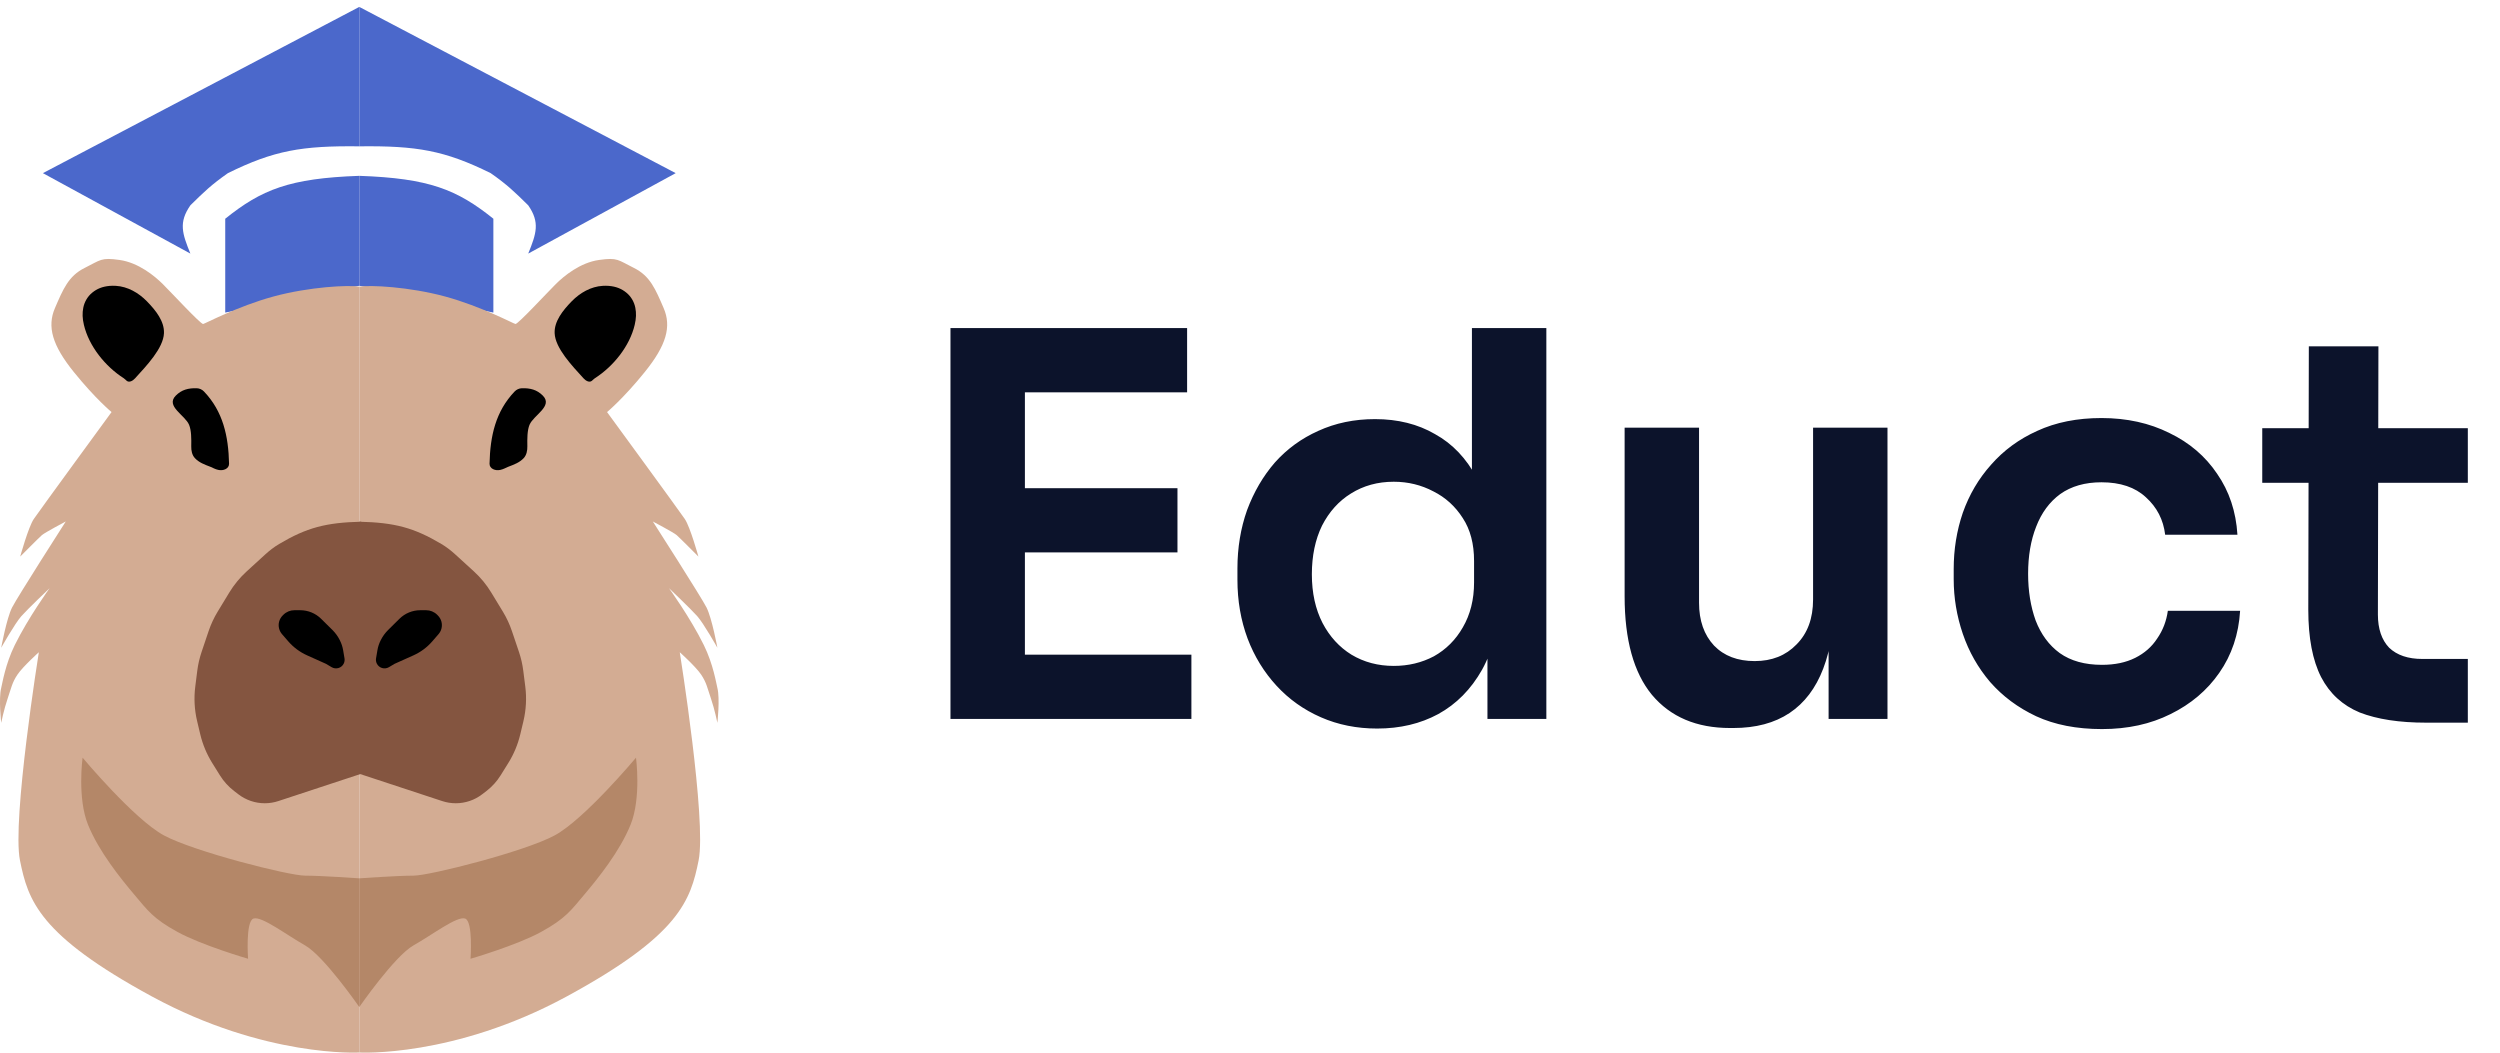
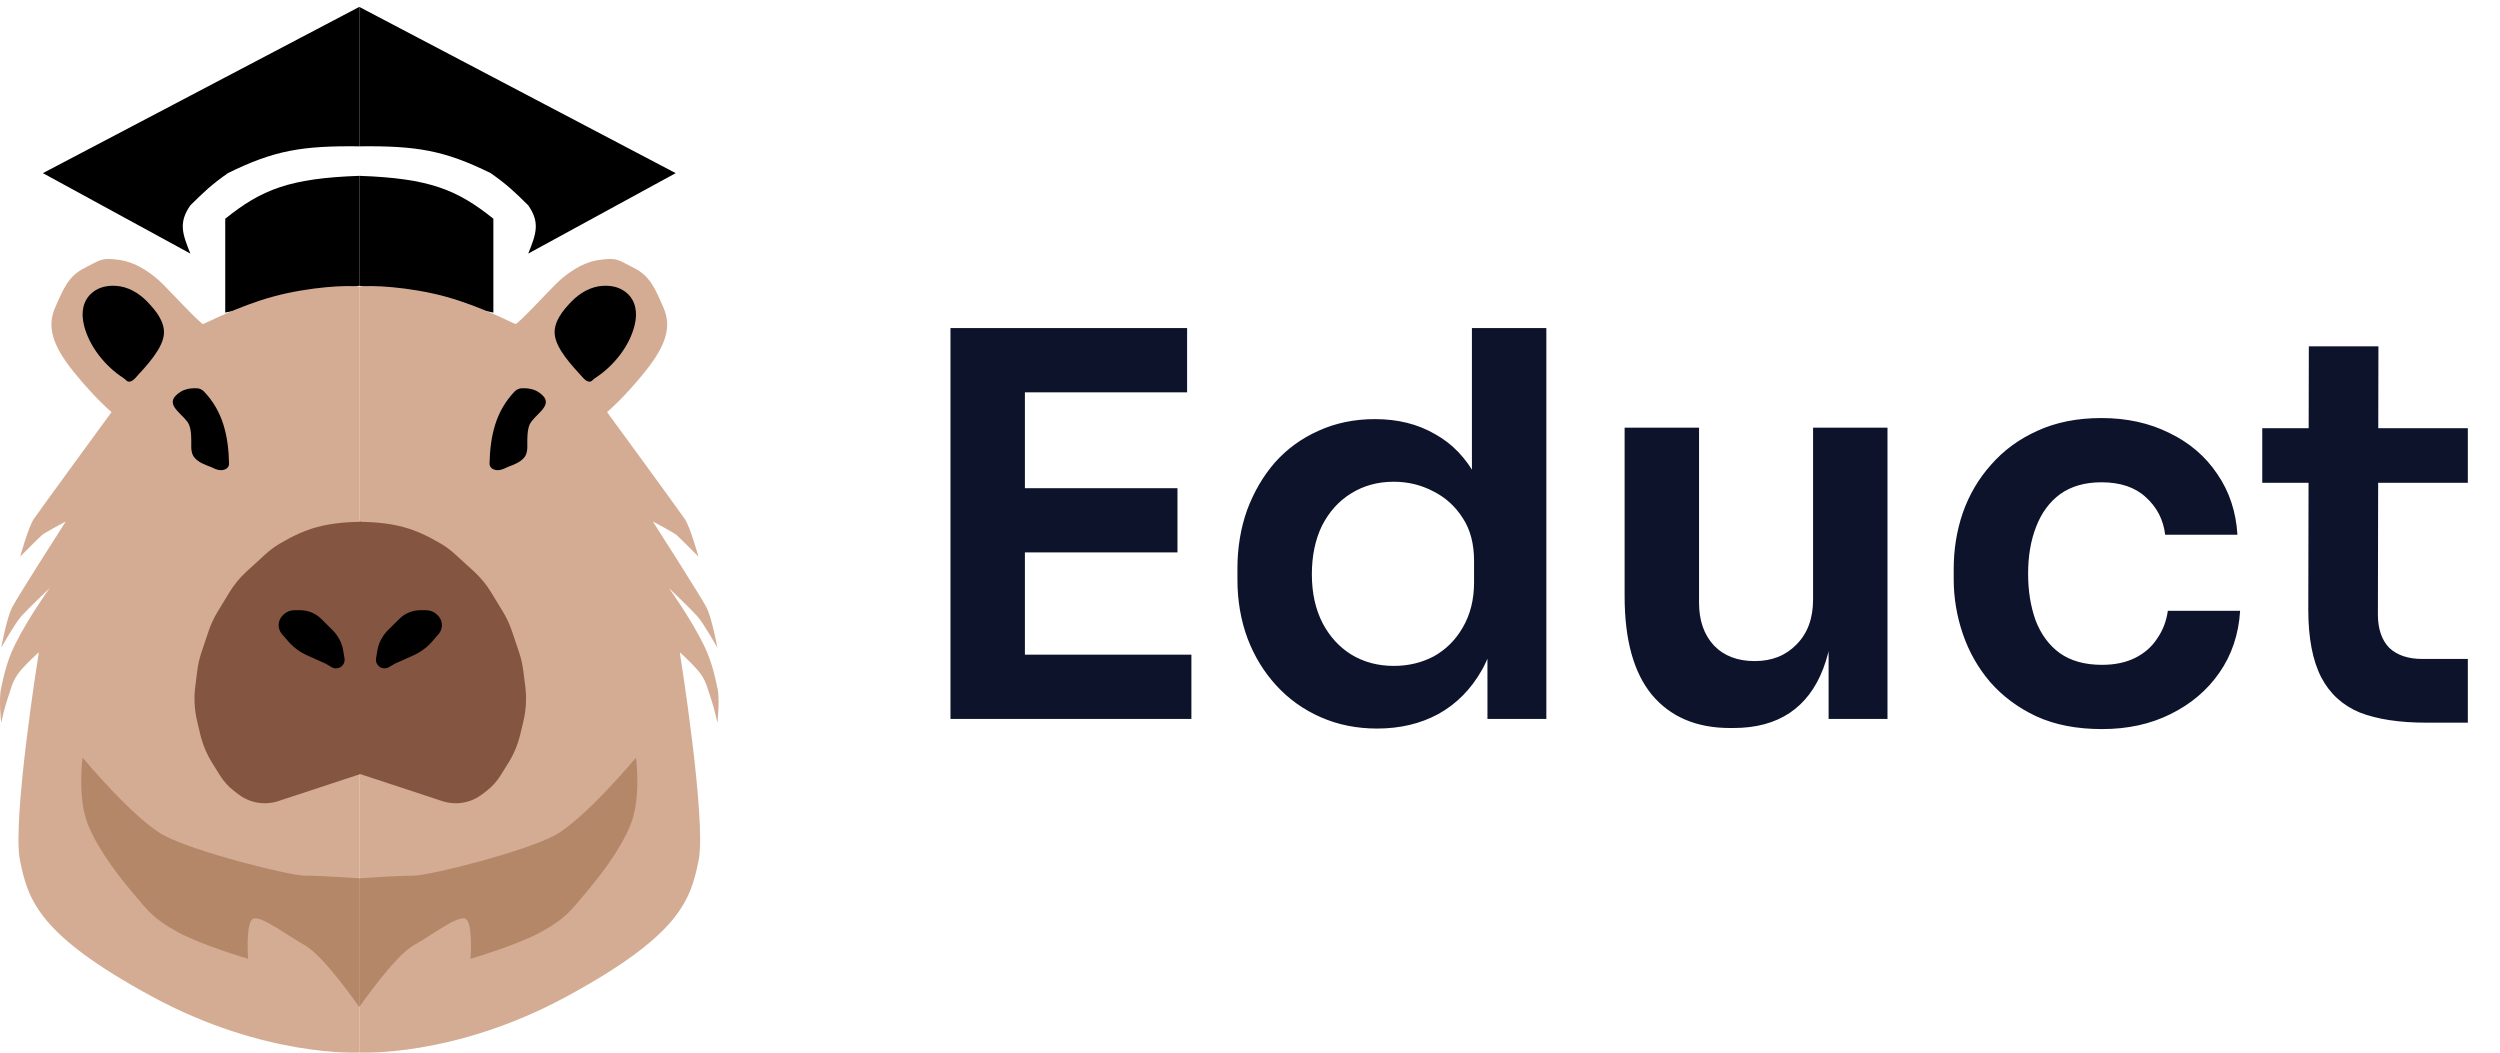
<svg xmlns="http://www.w3.org/2000/svg" width="152" height="64" viewBox="0 0 152 64" fill="none">
-   <path d="M21.846 17.375L13.694 19.005V13.299C15.907 11.524 17.596 10.839 21.846 10.691V17.375Z" fill="#4B68CB" />
-   <path d="M21.845 17.375L29.997 19.005V13.299C27.784 11.524 26.095 10.839 21.845 10.691V17.375Z" fill="#4B68CB" />
+   <path d="M21.846 17.375L13.694 19.005V13.299C15.907 11.524 17.596 10.839 21.846 10.691V17.375Z" fill="black" />
+   <path d="M21.845 17.375L29.997 19.005V13.299C27.784 11.524 26.095 10.839 21.845 10.691V17.375Z" fill="black" />
  <path d="M9.238 60.586C16.114 64.317 21.845 63.993 21.845 63.993V17.428C21.195 17.32 18.812 17.434 16.628 18.027C14.429 18.624 12.431 19.699 12.348 19.699C12.185 19.699 10.384 17.752 9.892 17.266C9.401 16.779 8.419 15.968 7.273 15.806C6.127 15.643 6.127 15.806 5.144 16.292C4.162 16.779 3.834 17.59 3.343 18.726C2.852 19.862 3.179 20.997 4.489 22.62C5.799 24.242 6.782 25.054 6.782 25.054C6.782 25.054 2.382 31.069 2.052 31.558C1.723 32.047 1.228 33.84 1.228 33.84C1.228 33.84 2.361 32.699 2.547 32.536C2.734 32.373 3.998 31.706 3.998 31.706C3.998 31.706 1.063 36.286 0.733 36.938C0.403 37.59 0.073 39.383 0.073 39.383C0.073 39.383 0.898 37.916 1.296 37.465C1.695 37.015 3.016 35.762 3.016 35.762C3.016 35.762 1.723 37.544 0.898 39.22C0.321 40.392 0.141 41.56 0.073 41.829C-0.092 42.481 0.073 43.948 0.073 43.948C0.073 43.948 0.238 43.133 0.462 42.481C0.685 41.829 0.733 41.503 1.063 41.014C1.393 40.524 2.361 39.656 2.361 39.656C2.361 39.656 0.723 49.877 1.214 52.311C1.706 54.745 2.361 56.854 9.238 60.586Z" fill="#D3AC93" />
  <path d="M9.97 50.794C8.155 49.816 5.021 46.066 5.021 46.066C5.021 46.066 4.691 48.512 5.351 50.142C6.011 51.772 7.33 53.403 8.155 54.381C8.98 55.359 9.31 55.848 10.794 56.663C12.279 57.478 15.083 58.293 15.083 58.293C15.083 58.293 14.918 56.011 15.413 55.848C15.907 55.685 17.392 56.826 18.546 57.478C19.701 58.13 21.845 61.228 21.845 61.228V53.403C21.845 53.403 19.536 53.239 18.546 53.239C17.557 53.239 11.784 51.772 9.97 50.794Z" fill="#B48768" />
  <path d="M12.403 23.804C12.288 23.683 12.13 23.61 11.963 23.605C11.456 23.591 11.045 23.691 10.684 24.057C10.053 24.697 11.249 25.238 11.496 25.828C11.639 26.172 11.636 26.688 11.628 27.134C11.623 27.397 11.674 27.67 11.856 27.861C12.109 28.127 12.429 28.242 12.807 28.387C12.876 28.413 12.941 28.448 13.008 28.479C13.091 28.519 13.177 28.547 13.264 28.568C13.568 28.643 13.934 28.502 13.927 28.191C13.889 26.515 13.56 25.015 12.403 23.804Z" fill="black" />
  <path d="M8.928 18.316C8.424 17.801 7.763 17.421 7.043 17.379C6.913 17.372 6.787 17.372 6.67 17.382C6.226 17.421 5.899 17.556 5.609 17.792C5.327 18.021 5.135 18.35 5.064 18.707C4.997 19.041 5.01 19.362 5.101 19.75C5.405 21.044 6.396 22.276 7.526 22.999C7.591 23.04 7.648 23.109 7.708 23.156C7.861 23.277 8.078 23.151 8.209 23.006C8.895 22.251 9.933 21.176 9.969 20.256C9.997 19.538 9.482 18.883 8.928 18.316Z" fill="black" />
  <path d="M34.453 60.586C27.576 64.317 21.845 63.993 21.845 63.993V17.428C22.495 17.32 24.878 17.434 27.062 18.027C29.261 18.624 31.26 19.699 31.342 19.699C31.506 19.699 33.307 17.752 33.798 17.266C34.289 16.779 35.272 15.968 36.418 15.806C37.564 15.643 37.564 15.806 38.546 16.292C39.529 16.779 39.856 17.59 40.347 18.726C40.839 19.862 40.511 20.997 39.201 22.62C37.891 24.242 36.909 25.054 36.909 25.054C36.909 25.054 41.308 31.069 41.638 31.558C41.968 32.047 42.463 33.84 42.463 33.84C42.463 33.84 41.33 32.699 41.143 32.536C40.957 32.373 39.692 31.706 39.692 31.706C39.692 31.706 42.628 36.286 42.958 36.938C43.287 37.59 43.617 39.383 43.617 39.383C43.617 39.383 42.793 37.916 42.394 37.465C41.996 37.015 40.675 35.762 40.675 35.762C40.675 35.762 41.967 37.544 42.793 39.22C43.369 40.392 43.549 41.56 43.617 41.829C43.782 42.481 43.617 43.948 43.617 43.948C43.617 43.948 43.452 43.133 43.229 42.481C43.005 41.829 42.958 41.503 42.628 41.014C42.298 40.524 41.33 39.656 41.33 39.656C41.33 39.656 42.967 49.877 42.476 52.311C41.985 54.745 41.33 56.854 34.453 60.586Z" fill="#D3AC93" />
  <path d="M33.721 50.794C35.535 49.816 38.669 46.066 38.669 46.066C38.669 46.066 38.999 48.512 38.339 50.142C37.679 51.772 36.36 53.403 35.535 54.381C34.711 55.359 34.381 55.848 32.896 56.663C31.412 57.478 28.608 58.293 28.608 58.293C28.608 58.293 28.773 56.011 28.278 55.848C27.783 55.685 26.299 56.826 25.144 57.478C23.989 58.13 21.845 61.228 21.845 61.228V53.403C21.845 53.403 24.154 53.239 25.144 53.239C26.134 53.239 31.907 51.772 33.721 50.794Z" fill="#B48768" />
  <path d="M29.318 48.291L29.576 48.093C29.917 47.831 30.209 47.51 30.436 47.144L30.906 46.389C31.241 45.852 31.486 45.263 31.633 44.647L31.825 43.843C31.988 43.157 32.026 42.447 31.938 41.748L31.815 40.78C31.766 40.393 31.679 40.011 31.554 39.641L31.124 38.367C30.986 37.958 30.804 37.566 30.58 37.197L29.87 36.028C29.58 35.55 29.223 35.115 28.809 34.738L27.676 33.704C27.418 33.469 27.14 33.254 26.84 33.076C25.164 32.081 24.001 31.772 21.845 31.72V47.045L26.886 48.705C27.153 48.793 27.431 48.838 27.711 48.838C28.293 48.838 28.858 48.646 29.318 48.291Z" fill="#845540" />
  <path d="M14.491 48.291L14.233 48.093C13.892 47.831 13.601 47.51 13.373 47.144L12.903 46.389C12.569 45.852 12.323 45.263 12.176 44.647L11.985 43.843C11.822 43.157 11.783 42.447 11.872 41.748L11.994 40.78C12.043 40.393 12.131 40.011 12.256 39.641L12.685 38.367C12.823 37.958 13.006 37.566 13.229 37.197L13.939 36.028C14.23 35.55 14.587 35.115 15.001 34.738L16.133 33.704C16.392 33.469 16.669 33.254 16.97 33.076C18.646 32.081 19.809 31.772 21.964 31.72V47.045L16.923 48.705C16.657 48.793 16.378 48.838 16.098 48.838C15.517 48.838 14.952 48.646 14.491 48.291Z" fill="#845540" />
  <path d="M24.286 37.622L23.599 38.302C23.421 38.478 23.272 38.682 23.159 38.905L23.141 38.94C23.048 39.126 22.982 39.324 22.948 39.529L22.863 40.029C22.845 40.139 22.862 40.252 22.913 40.351C23.049 40.621 23.385 40.719 23.646 40.565L23.989 40.361L25.141 39.844C25.578 39.648 25.966 39.358 26.28 38.997L26.664 38.554C26.749 38.456 26.81 38.339 26.842 38.213C26.914 37.928 26.83 37.626 26.62 37.419L26.575 37.373C26.398 37.199 26.159 37.101 25.911 37.101H25.556C25.081 37.101 24.625 37.288 24.286 37.622Z" fill="black" />
  <path d="M19.523 37.622L20.211 38.302C20.389 38.478 20.538 38.682 20.651 38.905L20.668 38.94C20.762 39.126 20.827 39.324 20.862 39.529L20.946 40.029C20.965 40.139 20.947 40.252 20.897 40.351C20.761 40.621 20.424 40.719 20.164 40.565L19.82 40.361L18.669 39.844C18.232 39.648 17.843 39.358 17.529 38.997L17.145 38.554C17.06 38.456 17 38.339 16.968 38.213C16.895 37.928 16.98 37.626 17.189 37.419L17.235 37.373C17.412 37.199 17.65 37.101 17.899 37.101H18.253C18.729 37.101 19.185 37.288 19.523 37.622Z" fill="black" />
  <path d="M31.288 23.804C31.403 23.683 31.561 23.61 31.728 23.605C32.235 23.591 32.645 23.691 33.007 24.057C33.638 24.697 32.442 25.238 32.195 25.828C32.052 26.172 32.055 26.688 32.063 27.134C32.068 27.397 32.017 27.67 31.835 27.861C31.582 28.127 31.262 28.242 30.884 28.387C30.815 28.413 30.75 28.448 30.683 28.479C30.599 28.519 30.514 28.547 30.427 28.568C30.123 28.643 29.757 28.502 29.764 28.191C29.801 26.515 30.131 25.015 31.288 23.804Z" fill="black" />
  <path d="M34.763 18.316C35.267 17.801 35.928 17.421 36.648 17.379C36.778 17.372 36.904 17.372 37.021 17.382C37.465 17.421 37.792 17.556 38.082 17.792C38.364 18.021 38.556 18.35 38.627 18.707C38.694 19.041 38.681 19.362 38.59 19.75C38.286 21.044 37.295 22.276 36.165 22.999C36.1 23.04 36.043 23.109 35.983 23.156C35.83 23.277 35.613 23.151 35.482 23.006C34.796 22.251 33.758 21.176 33.722 20.256C33.694 19.538 34.209 18.883 34.763 18.316Z" fill="black" />
-   <path d="M41.082 10.527L32.116 15.418C32.61 14.201 32.84 13.525 32.116 12.484L32.07 12.439C31.293 11.676 30.844 11.234 29.833 10.527C27.031 9.143 25.329 8.856 21.845 8.897V0.42L41.082 10.527Z" fill="#4B68CB" />
-   <path d="M2.608 10.527L11.575 15.418C11.08 14.201 10.85 13.525 11.575 12.484L11.62 12.439C12.397 11.676 12.847 11.234 13.857 10.527C16.66 9.143 18.362 8.856 21.845 8.897V0.42L2.608 10.527Z" fill="#4B68CB" />
+   <path d="M41.082 10.527L32.116 15.418C32.61 14.201 32.84 13.525 32.116 12.484L32.07 12.439C31.293 11.676 30.844 11.234 29.833 10.527C27.031 9.143 25.329 8.856 21.845 8.897V0.42L41.082 10.527Z" fill="black" />
+   <path d="M2.608 10.527L11.575 15.418C11.08 14.201 10.85 13.525 11.575 12.484L11.62 12.439C12.397 11.676 12.847 11.234 13.857 10.527C16.66 9.143 18.362 8.856 21.845 8.897V0.42L2.608 10.527Z" fill="black" />
  <path d="M57.789 43.71V19.948H62.314V43.71H57.789ZM61.663 43.71V39.804H72.437V43.71H61.663ZM61.663 33.587V29.681H71.59V33.587H61.663ZM61.663 23.854V19.948H72.176V23.854H61.663ZM83.732 44.296C82.495 44.296 81.356 44.068 80.314 43.612C79.272 43.157 78.372 42.517 77.612 41.692C76.853 40.867 76.267 39.912 75.855 38.827C75.442 37.721 75.236 36.527 75.236 35.247V34.563C75.236 33.305 75.431 32.122 75.822 31.015C76.234 29.909 76.799 28.943 77.515 28.118C78.252 27.294 79.131 26.654 80.151 26.198C81.193 25.721 82.343 25.482 83.602 25.482C84.99 25.482 86.206 25.786 87.247 26.393C88.311 26.979 89.157 27.869 89.786 29.062C90.415 30.256 90.763 31.753 90.828 33.554L89.493 31.992V19.948H94.018V43.71H90.437V36.191H91.218C91.153 37.992 90.784 39.5 90.112 40.715C89.439 41.909 88.549 42.809 87.442 43.417C86.358 44.003 85.121 44.296 83.732 44.296ZM84.741 40.487C85.631 40.487 86.444 40.292 87.182 39.902C87.92 39.489 88.506 38.903 88.94 38.144C89.395 37.363 89.623 36.451 89.623 35.41V34.108C89.623 33.066 89.395 32.198 88.94 31.504C88.484 30.788 87.887 30.245 87.15 29.876C86.412 29.486 85.609 29.29 84.741 29.29C83.764 29.29 82.896 29.529 82.137 30.006C81.399 30.462 80.813 31.113 80.379 31.959C79.967 32.806 79.761 33.793 79.761 34.921C79.761 36.05 79.978 37.037 80.412 37.883C80.846 38.708 81.432 39.348 82.169 39.804C82.929 40.26 83.786 40.487 84.741 40.487ZM105.189 44.263C103.15 44.263 101.566 43.591 100.437 42.245C99.33 40.9 98.777 38.903 98.777 36.256V26.003H103.302V36.647C103.302 37.732 103.605 38.6 104.213 39.251C104.821 39.88 105.645 40.194 106.687 40.194C107.728 40.194 108.575 39.858 109.226 39.185C109.898 38.513 110.235 37.601 110.235 36.451V26.003H114.759V43.71H111.179V36.191H111.537C111.537 37.97 111.309 39.457 110.853 40.65C110.397 41.844 109.714 42.744 108.803 43.352C107.891 43.959 106.752 44.263 105.385 44.263H105.189ZM127.801 44.328C126.26 44.328 124.926 44.068 123.797 43.547C122.691 43.026 121.758 42.332 120.998 41.464C120.26 40.596 119.707 39.62 119.338 38.535C118.969 37.45 118.785 36.343 118.785 35.214V34.596C118.785 33.402 118.969 32.263 119.338 31.178C119.729 30.072 120.304 29.095 121.063 28.249C121.823 27.381 122.756 26.697 123.863 26.198C124.991 25.677 126.293 25.417 127.769 25.417C129.309 25.417 130.687 25.721 131.902 26.328C133.118 26.914 134.083 27.739 134.799 28.802C135.537 29.865 135.95 31.102 136.036 32.513H131.642C131.534 31.601 131.143 30.842 130.47 30.234C129.819 29.627 128.919 29.323 127.769 29.323C126.77 29.323 125.935 29.561 125.262 30.039C124.611 30.516 124.123 31.178 123.797 32.025C123.472 32.849 123.309 33.804 123.309 34.889C123.309 35.931 123.461 36.874 123.765 37.721C124.09 38.567 124.579 39.229 125.23 39.706C125.902 40.184 126.76 40.422 127.801 40.422C128.582 40.422 129.255 40.281 129.819 39.999C130.383 39.717 130.828 39.327 131.154 38.827C131.501 38.328 131.718 37.764 131.805 37.135H136.199C136.112 38.567 135.689 39.826 134.93 40.911C134.192 41.974 133.204 42.809 131.968 43.417C130.752 44.025 129.364 44.328 127.801 44.328ZM147.505 43.938C145.878 43.938 144.533 43.732 143.469 43.319C142.428 42.885 141.646 42.169 141.126 41.171C140.605 40.151 140.344 38.784 140.344 37.07L140.377 21.055H144.608L144.576 37.363C144.576 38.231 144.804 38.903 145.259 39.381C145.737 39.837 146.41 40.064 147.278 40.064H150.044V43.938H147.505ZM137.545 29.355V26.035H150.044V29.355H137.545Z" fill="#0C132B" />
</svg>
